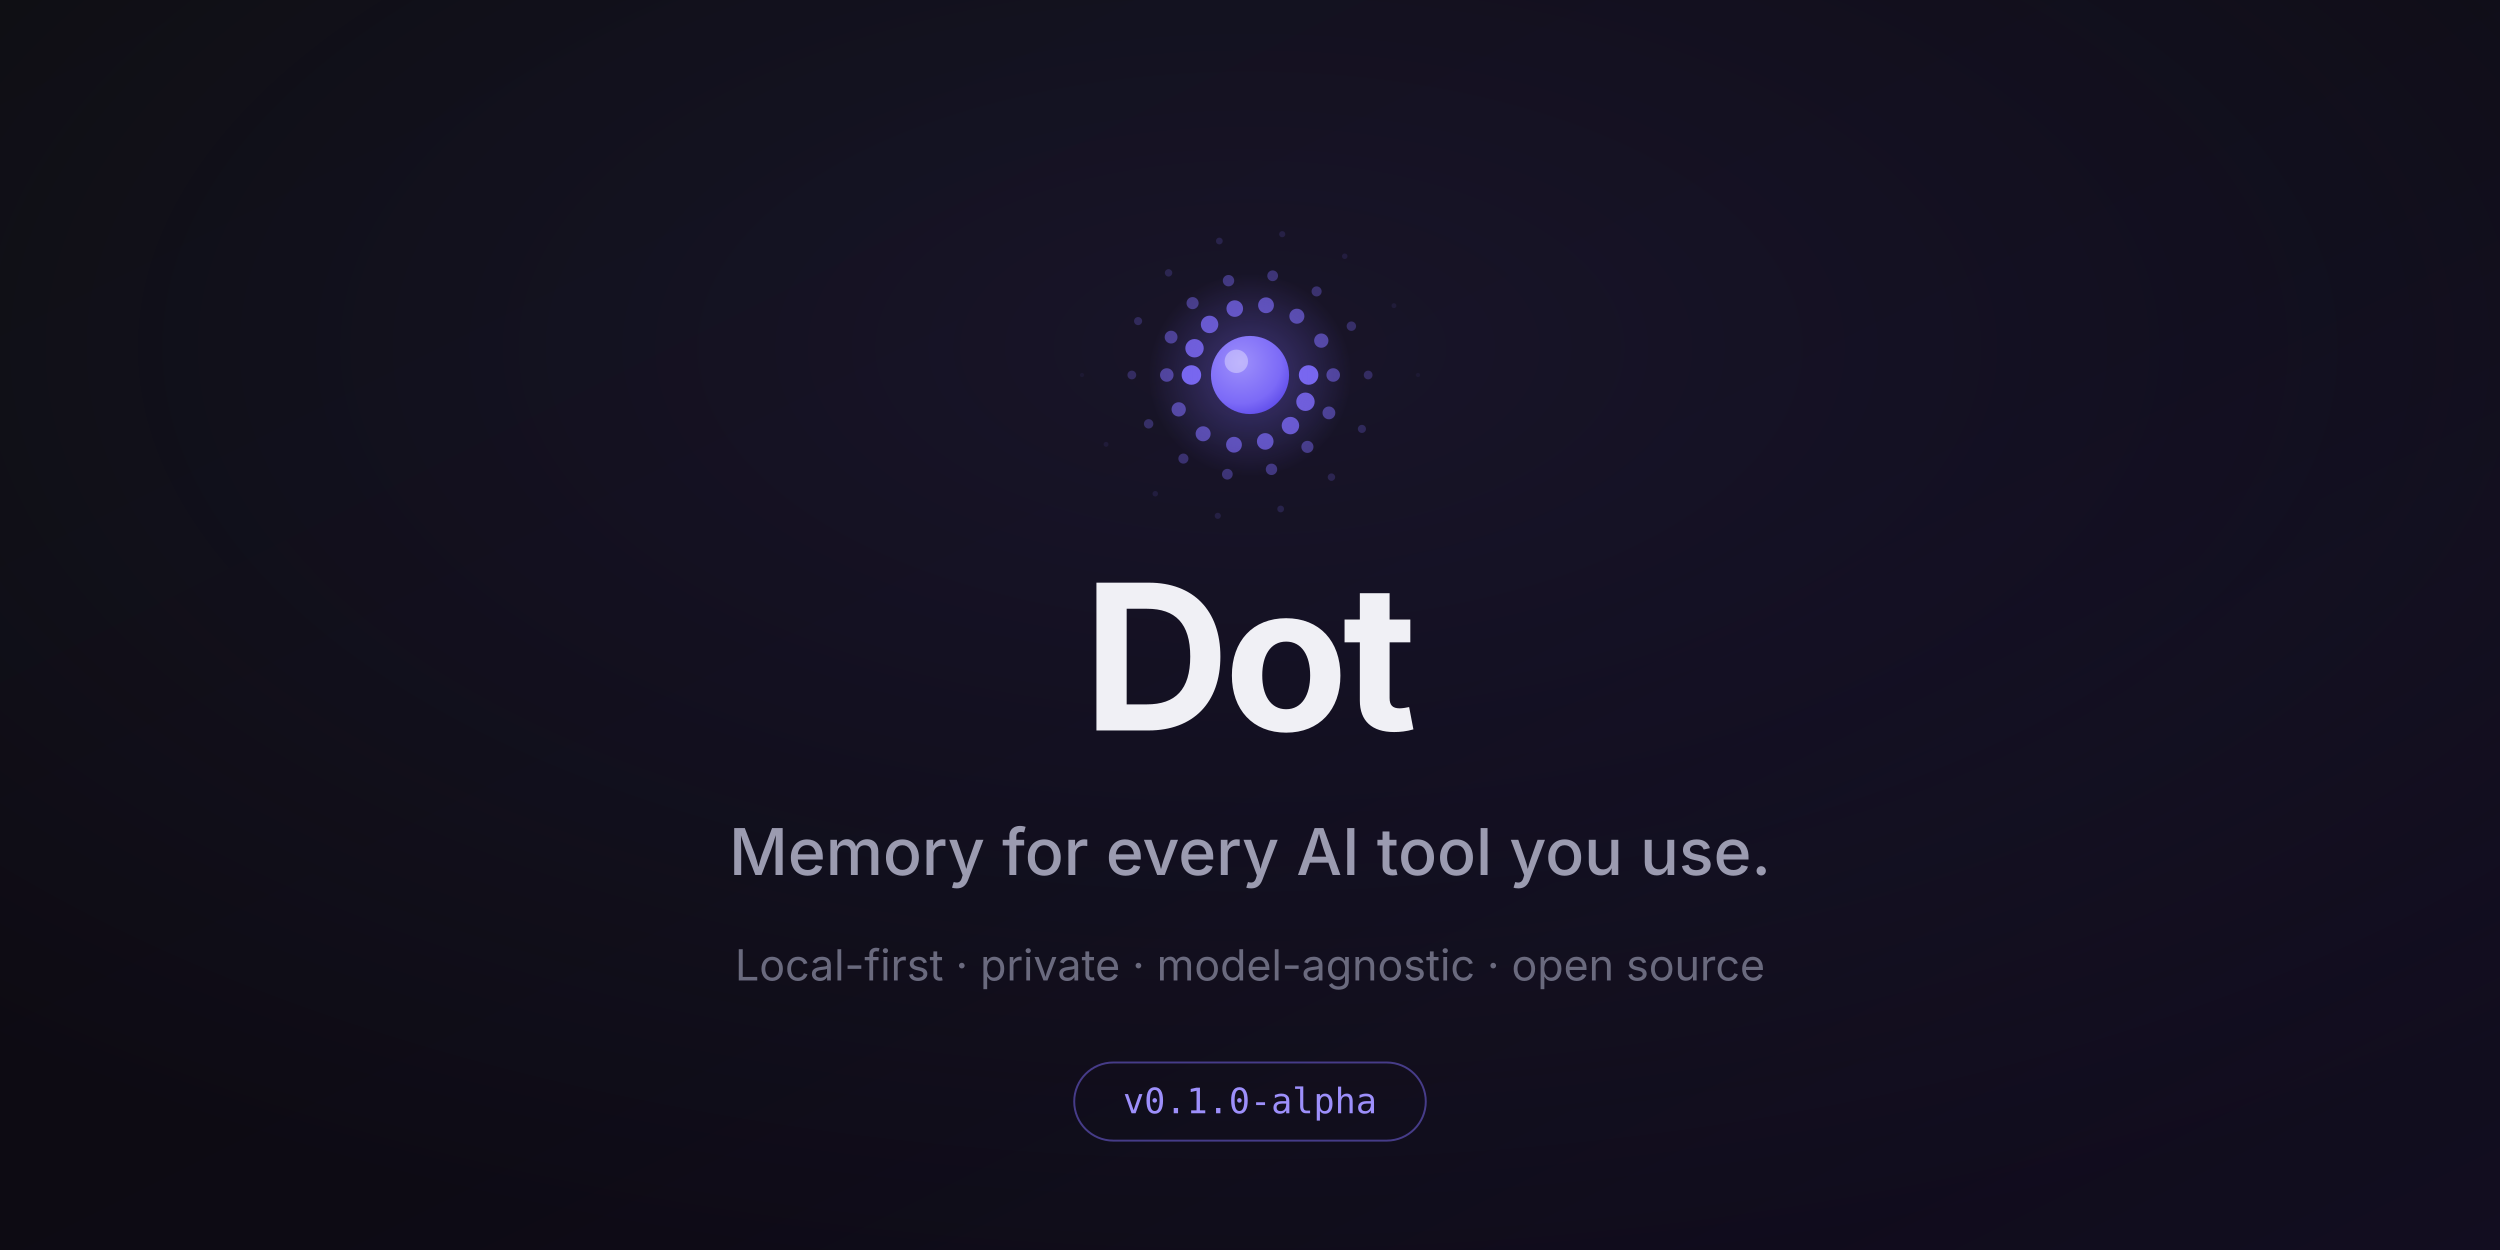
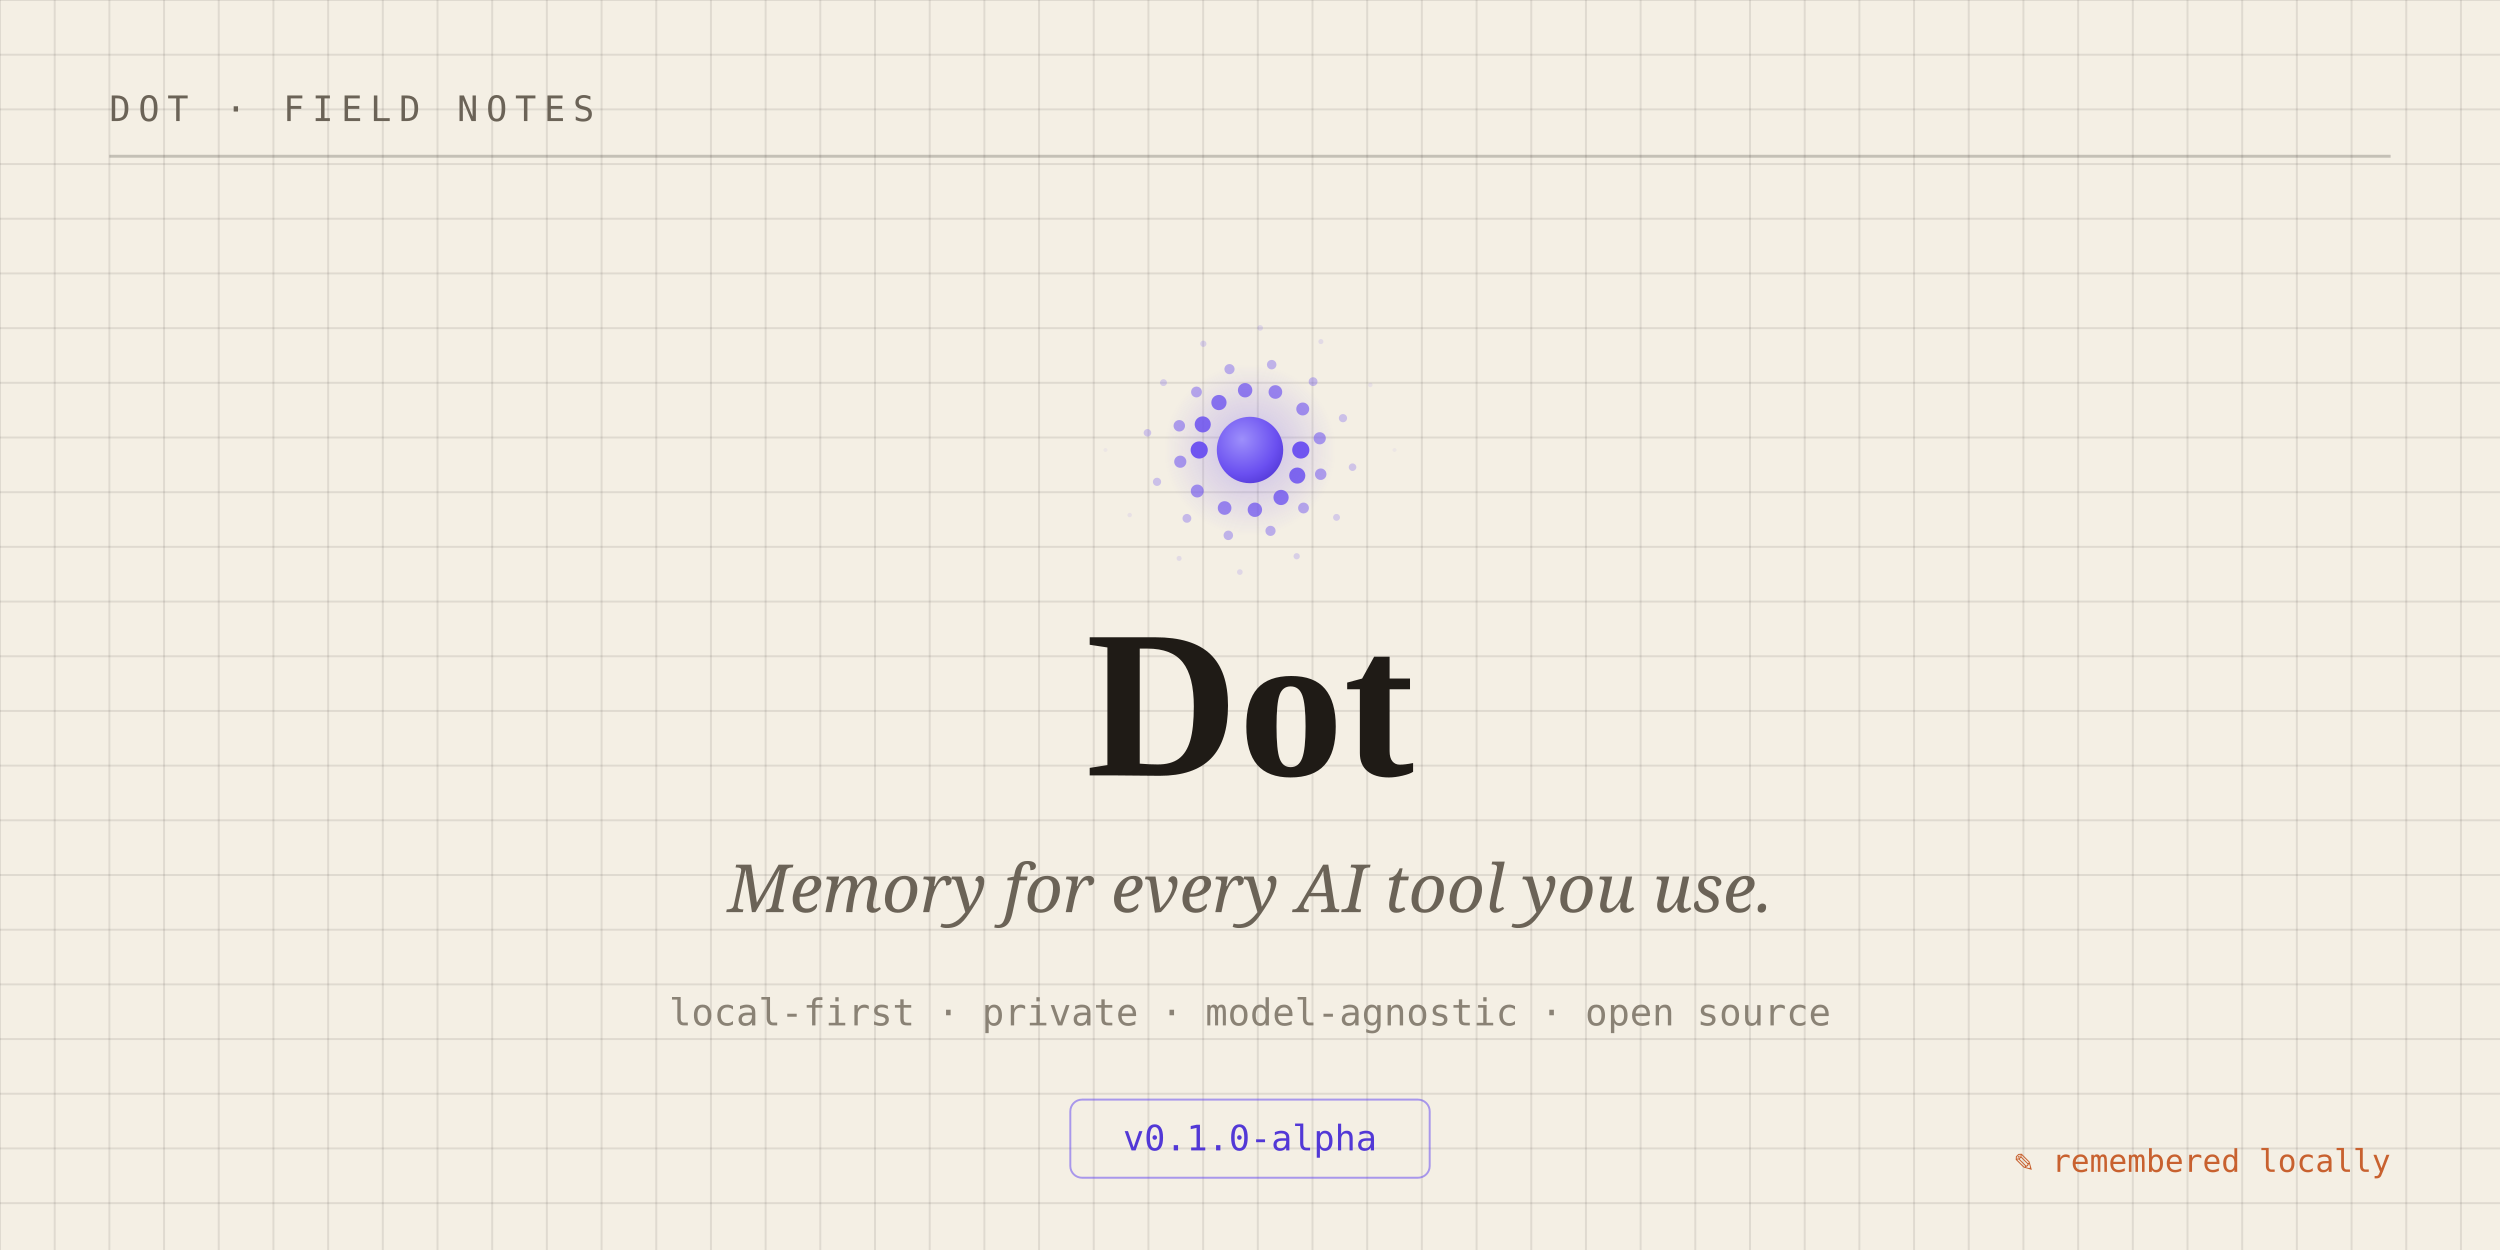
<svg xmlns="http://www.w3.org/2000/svg" viewBox="0 0 1280 640" width="1280" height="640">
  <defs>
-     <linearGradient id="bg" x1="0" y1="0" x2="1" y2="1">
-       <stop offset="0%" stop-color="#0c0c0e" />
-       <stop offset="55%" stop-color="#0d0b14" />
-       <stop offset="100%" stop-color="#120d20" />
-     </linearGradient>
    <radialGradient id="halo" cx="50%" cy="50%" r="50%">
-       <stop offset="0%" stop-color="#7c6af7" stop-opacity="0.40" />
-       <stop offset="100%" stop-color="#7c6af7" stop-opacity="0" />
+       <stop offset="0%" stop-color="#6a4ff0" stop-opacity="0.32" />
+       <stop offset="100%" stop-color="#6a4ff0" stop-opacity="0" />
    </radialGradient>
    <radialGradient id="core" cx="38%" cy="34%" r="75%">
      <stop offset="0%" stop-color="#9d8ffb" />
-       <stop offset="70%" stop-color="#7c6af7" />
-       <stop offset="100%" stop-color="#5b48e8" />
-     </radialGradient>
-     <radialGradient id="vignette" cx="50%" cy="28%" r="75%">
-       <stop offset="0%" stop-color="#7c6af7" stop-opacity="0.10" />
-       <stop offset="100%" stop-color="#7c6af7" stop-opacity="0" />
+       <stop offset="70%" stop-color="#6a4ff0" />
+       <stop offset="100%" stop-color="#5238d6" />
    </radialGradient>
  </defs>
-   <rect width="1280" height="640" fill="url(#bg)" />
-   <rect width="1280" height="640" fill="url(#vignette)" />
-   <circle cx="670.0" cy="192.0" r="5.00" fill="#7c6af7" opacity="0.95" />
-   <circle cx="668.4" cy="205.7" r="4.71" fill="#7c6af7" opacity="0.84" />
-   <circle cx="660.7" cy="217.9" r="4.47" fill="#7c6af7" opacity="0.78" />
-   <circle cx="647.8" cy="226.0" r="4.25" fill="#7c6af7" opacity="0.72" />
-   <circle cx="631.8" cy="227.7" r="4.05" fill="#7c6af7" opacity="0.67" />
-   <circle cx="616.0" cy="222.1" r="3.85" fill="#7c6af7" opacity="0.62" />
-   <circle cx="603.5" cy="209.6" r="3.66" fill="#7c6af7" opacity="0.58" />
-   <circle cx="597.4" cy="192.0" r="3.47" fill="#7c6af7" opacity="0.54" />
-   <circle cx="599.6" cy="172.6" r="3.28" fill="#7c6af7" opacity="0.50" />
-   <circle cx="610.6" cy="155.2" r="3.10" fill="#7c6af7" opacity="0.46" />
-   <circle cx="629.0" cy="143.7" r="2.92" fill="#7c6af7" opacity="0.42" />
-   <circle cx="651.6" cy="141.2" r="2.75" fill="#7c6af7" opacity="0.38" />
-   <circle cx="674.1" cy="149.2" r="2.58" fill="#7c6af7" opacity="0.35" />
-   <circle cx="691.9" cy="167.0" r="2.41" fill="#7c6af7" opacity="0.31" />
-   <circle cx="700.5" cy="192.0" r="2.24" fill="#7c6af7" opacity="0.28" />
-   <circle cx="697.3" cy="219.6" r="2.07" fill="#7c6af7" opacity="0.25" />
-   <circle cx="681.7" cy="244.3" r="1.90" fill="#7c6af7" opacity="0.21" />
-   <circle cx="655.7" cy="260.6" r="1.74" fill="#7c6af7" opacity="0.18" />
-   <circle cx="623.5" cy="264.1" r="1.58" fill="#7c6af7" opacity="0.15" />
-   <circle cx="591.5" cy="252.8" r="1.42" fill="#7c6af7" opacity="0.12" />
-   <circle cx="566.3" cy="227.5" r="1.26" fill="#7c6af7" opacity="0.09" />
-   <circle cx="554.0" cy="192.0" r="1.10" fill="#7c6af7" opacity="0.06" />
-   <circle cx="610.0" cy="192.0" r="5.00" fill="#7c6af7" opacity="0.95" />
-   <circle cx="611.6" cy="178.3" r="4.71" fill="#7c6af7" opacity="0.84" />
-   <circle cx="619.3" cy="166.1" r="4.47" fill="#7c6af7" opacity="0.78" />
-   <circle cx="632.2" cy="158.0" r="4.25" fill="#7c6af7" opacity="0.72" />
-   <circle cx="648.2" cy="156.3" r="4.05" fill="#7c6af7" opacity="0.67" />
-   <circle cx="664.0" cy="161.9" r="3.85" fill="#7c6af7" opacity="0.62" />
-   <circle cx="676.5" cy="174.4" r="3.66" fill="#7c6af7" opacity="0.58" />
-   <circle cx="682.6" cy="192.0" r="3.47" fill="#7c6af7" opacity="0.54" />
-   <circle cx="680.4" cy="211.4" r="3.28" fill="#7c6af7" opacity="0.50" />
-   <circle cx="669.4" cy="228.8" r="3.10" fill="#7c6af7" opacity="0.46" />
-   <circle cx="651.0" cy="240.3" r="2.92" fill="#7c6af7" opacity="0.42" />
-   <circle cx="628.4" cy="242.8" r="2.75" fill="#7c6af7" opacity="0.38" />
-   <circle cx="605.9" cy="234.8" r="2.58" fill="#7c6af7" opacity="0.35" />
-   <circle cx="588.1" cy="217.0" r="2.41" fill="#7c6af7" opacity="0.31" />
-   <circle cx="579.5" cy="192.0" r="2.24" fill="#7c6af7" opacity="0.28" />
-   <circle cx="582.7" cy="164.4" r="2.07" fill="#7c6af7" opacity="0.25" />
-   <circle cx="598.3" cy="139.7" r="1.90" fill="#7c6af7" opacity="0.21" />
-   <circle cx="624.3" cy="123.4" r="1.74" fill="#7c6af7" opacity="0.18" />
-   <circle cx="656.5" cy="119.9" r="1.58" fill="#7c6af7" opacity="0.15" />
-   <circle cx="688.5" cy="131.2" r="1.42" fill="#7c6af7" opacity="0.12" />
-   <circle cx="713.7" cy="156.5" r="1.26" fill="#7c6af7" opacity="0.09" />
-   <circle cx="726.0" cy="192.0" r="1.10" fill="#7c6af7" opacity="0.06" />
-   <circle cx="640.0" cy="192.0" r="52" fill="url(#halo)" />
-   <circle cx="640.0" cy="192.0" r="20" fill="url(#core)" />
-   <circle cx="633" cy="185" r="6" fill="#fff" opacity="0.35" />
-   <text x="640.0" y="374" text-anchor="middle" font-family="Inter, Arial, sans-serif" font-size="104" font-weight="700" letter-spacing="-3" fill="#f0f0f5">Dot</text>
-   <text x="640.0" y="448" text-anchor="middle" font-family="Inter, Arial, sans-serif" font-size="33" font-weight="500" fill="#9b9bb0">Memory for every AI tool you use.</text>
-   <text x="640.0" y="502" text-anchor="middle" font-family="Inter, Arial, sans-serif" font-size="22" font-weight="400" fill="#6a6a7e">Local-first  ·  private  ·  model-agnostic  ·  open source</text>
+   <rect width="1280" height="640" fill="#f4efe4" />
+   <line x1="0" y1="0" x2="0" y2="640" stroke="rgba(31,27,22,0.10)" stroke-width="1" />
+   <line x1="28" y1="0" x2="28" y2="640" stroke="rgba(31,27,22,0.10)" stroke-width="1" />
+   <line x1="56" y1="0" x2="56" y2="640" stroke="rgba(31,27,22,0.10)" stroke-width="1" />
+   <line x1="84" y1="0" x2="84" y2="640" stroke="rgba(31,27,22,0.10)" stroke-width="1" />
+   <line x1="112" y1="0" x2="112" y2="640" stroke="rgba(31,27,22,0.10)" stroke-width="1" />
+   <line x1="140" y1="0" x2="140" y2="640" stroke="rgba(31,27,22,0.10)" stroke-width="1" />
+   <line x1="168" y1="0" x2="168" y2="640" stroke="rgba(31,27,22,0.10)" stroke-width="1" />
+   <line x1="196" y1="0" x2="196" y2="640" stroke="rgba(31,27,22,0.10)" stroke-width="1" />
+   <line x1="224" y1="0" x2="224" y2="640" stroke="rgba(31,27,22,0.10)" stroke-width="1" />
+   <line x1="252" y1="0" x2="252" y2="640" stroke="rgba(31,27,22,0.10)" stroke-width="1" />
+   <line x1="280" y1="0" x2="280" y2="640" stroke="rgba(31,27,22,0.10)" stroke-width="1" />
+   <line x1="308" y1="0" x2="308" y2="640" stroke="rgba(31,27,22,0.10)" stroke-width="1" />
+   <line x1="336" y1="0" x2="336" y2="640" stroke="rgba(31,27,22,0.10)" stroke-width="1" />
+   <line x1="364" y1="0" x2="364" y2="640" stroke="rgba(31,27,22,0.10)" stroke-width="1" />
+   <line x1="392" y1="0" x2="392" y2="640" stroke="rgba(31,27,22,0.10)" stroke-width="1" />
+   <line x1="420" y1="0" x2="420" y2="640" stroke="rgba(31,27,22,0.10)" stroke-width="1" />
+   <line x1="448" y1="0" x2="448" y2="640" stroke="rgba(31,27,22,0.10)" stroke-width="1" />
+   <line x1="476" y1="0" x2="476" y2="640" stroke="rgba(31,27,22,0.10)" stroke-width="1" />
+   <line x1="504" y1="0" x2="504" y2="640" stroke="rgba(31,27,22,0.10)" stroke-width="1" />
+   <line x1="532" y1="0" x2="532" y2="640" stroke="rgba(31,27,22,0.10)" stroke-width="1" />
+   <line x1="560" y1="0" x2="560" y2="640" stroke="rgba(31,27,22,0.10)" stroke-width="1" />
+   <line x1="588" y1="0" x2="588" y2="640" stroke="rgba(31,27,22,0.10)" stroke-width="1" />
+   <line x1="616" y1="0" x2="616" y2="640" stroke="rgba(31,27,22,0.10)" stroke-width="1" />
+   <line x1="644" y1="0" x2="644" y2="640" stroke="rgba(31,27,22,0.10)" stroke-width="1" />
+   <line x1="672" y1="0" x2="672" y2="640" stroke="rgba(31,27,22,0.10)" stroke-width="1" />
+   <line x1="700" y1="0" x2="700" y2="640" stroke="rgba(31,27,22,0.10)" stroke-width="1" />
+   <line x1="728" y1="0" x2="728" y2="640" stroke="rgba(31,27,22,0.10)" stroke-width="1" />
+   <line x1="756" y1="0" x2="756" y2="640" stroke="rgba(31,27,22,0.10)" stroke-width="1" />
+   <line x1="784" y1="0" x2="784" y2="640" stroke="rgba(31,27,22,0.10)" stroke-width="1" />
+   <line x1="812" y1="0" x2="812" y2="640" stroke="rgba(31,27,22,0.10)" stroke-width="1" />
+   <line x1="840" y1="0" x2="840" y2="640" stroke="rgba(31,27,22,0.10)" stroke-width="1" />
+   <line x1="868" y1="0" x2="868" y2="640" stroke="rgba(31,27,22,0.10)" stroke-width="1" />
+   <line x1="896" y1="0" x2="896" y2="640" stroke="rgba(31,27,22,0.10)" stroke-width="1" />
+   <line x1="924" y1="0" x2="924" y2="640" stroke="rgba(31,27,22,0.10)" stroke-width="1" />
+   <line x1="952" y1="0" x2="952" y2="640" stroke="rgba(31,27,22,0.10)" stroke-width="1" />
+   <line x1="980" y1="0" x2="980" y2="640" stroke="rgba(31,27,22,0.10)" stroke-width="1" />
+   <line x1="1008" y1="0" x2="1008" y2="640" stroke="rgba(31,27,22,0.10)" stroke-width="1" />
+   <line x1="1036" y1="0" x2="1036" y2="640" stroke="rgba(31,27,22,0.10)" stroke-width="1" />
+   <line x1="1064" y1="0" x2="1064" y2="640" stroke="rgba(31,27,22,0.10)" stroke-width="1" />
+   <line x1="1092" y1="0" x2="1092" y2="640" stroke="rgba(31,27,22,0.10)" stroke-width="1" />
+   <line x1="1120" y1="0" x2="1120" y2="640" stroke="rgba(31,27,22,0.10)" stroke-width="1" />
+   <line x1="1148" y1="0" x2="1148" y2="640" stroke="rgba(31,27,22,0.10)" stroke-width="1" />
+   <line x1="1176" y1="0" x2="1176" y2="640" stroke="rgba(31,27,22,0.10)" stroke-width="1" />
+   <line x1="1204" y1="0" x2="1204" y2="640" stroke="rgba(31,27,22,0.10)" stroke-width="1" />
+   <line x1="1232" y1="0" x2="1232" y2="640" stroke="rgba(31,27,22,0.10)" stroke-width="1" />
+   <line x1="1260" y1="0" x2="1260" y2="640" stroke="rgba(31,27,22,0.10)" stroke-width="1" />
+   <line x1="0" y1="0" x2="1280" y2="0" stroke="rgba(31,27,22,0.10)" stroke-width="1" />
+   <line x1="0" y1="28" x2="1280" y2="28" stroke="rgba(31,27,22,0.10)" stroke-width="1" />
+   <line x1="0" y1="56" x2="1280" y2="56" stroke="rgba(31,27,22,0.10)" stroke-width="1" />
+   <line x1="0" y1="84" x2="1280" y2="84" stroke="rgba(31,27,22,0.10)" stroke-width="1" />
+   <line x1="0" y1="112" x2="1280" y2="112" stroke="rgba(31,27,22,0.10)" stroke-width="1" />
+   <line x1="0" y1="140" x2="1280" y2="140" stroke="rgba(31,27,22,0.10)" stroke-width="1" />
+   <line x1="0" y1="168" x2="1280" y2="168" stroke="rgba(31,27,22,0.10)" stroke-width="1" />
+   <line x1="0" y1="196" x2="1280" y2="196" stroke="rgba(31,27,22,0.10)" stroke-width="1" />
+   <line x1="0" y1="224" x2="1280" y2="224" stroke="rgba(31,27,22,0.10)" stroke-width="1" />
+   <line x1="0" y1="252" x2="1280" y2="252" stroke="rgba(31,27,22,0.10)" stroke-width="1" />
+   <line x1="0" y1="280" x2="1280" y2="280" stroke="rgba(31,27,22,0.10)" stroke-width="1" />
+   <line x1="0" y1="308" x2="1280" y2="308" stroke="rgba(31,27,22,0.10)" stroke-width="1" />
+   <line x1="0" y1="336" x2="1280" y2="336" stroke="rgba(31,27,22,0.10)" stroke-width="1" />
+   <line x1="0" y1="364" x2="1280" y2="364" stroke="rgba(31,27,22,0.10)" stroke-width="1" />
+   <line x1="0" y1="392" x2="1280" y2="392" stroke="rgba(31,27,22,0.10)" stroke-width="1" />
+   <line x1="0" y1="420" x2="1280" y2="420" stroke="rgba(31,27,22,0.10)" stroke-width="1" />
+   <line x1="0" y1="448" x2="1280" y2="448" stroke="rgba(31,27,22,0.10)" stroke-width="1" />
+   <line x1="0" y1="476" x2="1280" y2="476" stroke="rgba(31,27,22,0.10)" stroke-width="1" />
+   <line x1="0" y1="504" x2="1280" y2="504" stroke="rgba(31,27,22,0.10)" stroke-width="1" />
+   <line x1="0" y1="532" x2="1280" y2="532" stroke="rgba(31,27,22,0.10)" stroke-width="1" />
+   <line x1="0" y1="560" x2="1280" y2="560" stroke="rgba(31,27,22,0.10)" stroke-width="1" />
+   <line x1="0" y1="588" x2="1280" y2="588" stroke="rgba(31,27,22,0.10)" stroke-width="1" />
+   <line x1="0" y1="616" x2="1280" y2="616" stroke="rgba(31,27,22,0.10)" stroke-width="1" />
+   <text x="56" y="62" font-family="JetBrains Mono, monospace" font-size="18" letter-spacing="4" fill="#6b6357">DOT · FIELD NOTES</text>
+   <line x1="56" y1="80" x2="1224" y2="80" stroke="rgba(31,27,22,0.22)" stroke-width="1.5" />
+   <circle cx="666.0" cy="230.4" r="4.40" fill="#6a4ff0" opacity="0.95" />
+   <circle cx="664.2" cy="243.5" r="4.12" fill="#6a4ff0" opacity="0.84" />
+   <circle cx="655.9" cy="254.7" r="3.90" fill="#6a4ff0" opacity="0.77" />
+   <circle cx="642.5" cy="261.0" r="3.69" fill="#6a4ff0" opacity="0.71" />
+   <circle cx="627.0" cy="260.1" r="3.50" fill="#6a4ff0" opacity="0.65" />
+   <circle cx="613.0" cy="251.4" r="3.31" fill="#6a4ff0" opacity="0.60" />
+   <circle cx="604.3" cy="236.4" r="3.12" fill="#6a4ff0" opacity="0.55" />
+   <circle cx="603.8" cy="218.0" r="2.94" fill="#6a4ff0" opacity="0.51" />
+   <circle cx="612.6" cy="200.7" r="2.77" fill="#6a4ff0" opacity="0.46" />
+   <circle cx="629.5" cy="189.0" r="2.60" fill="#6a4ff0" opacity="0.42" />
+   <circle cx="651.1" cy="186.7" r="2.43" fill="#6a4ff0" opacity="0.38" />
+   <circle cx="672.3" cy="195.4" r="2.26" fill="#6a4ff0" opacity="0.34" />
+   <circle cx="687.6" cy="214.1" r="2.10" fill="#6a4ff0" opacity="0.30" />
+   <circle cx="692.5" cy="239.2" r="1.94" fill="#6a4ff0" opacity="0.27" />
+   <circle cx="684.3" cy="264.9" r="1.78" fill="#6a4ff0" opacity="0.23" />
+   <circle cx="663.9" cy="284.8" r="1.62" fill="#6a4ff0" opacity="0.20" />
+   <circle cx="634.8" cy="292.9" r="1.46" fill="#6a4ff0" opacity="0.16" />
+   <circle cx="603.7" cy="285.9" r="1.31" fill="#6a4ff0" opacity="0.13" />
+   <circle cx="578.4" cy="263.7" r="1.15" fill="#6a4ff0" opacity="0.09" />
+   <circle cx="566.0" cy="230.4" r="1.00" fill="#6a4ff0" opacity="0.06" />
+   <circle cx="614.0" cy="230.4" r="4.40" fill="#6a4ff0" opacity="0.95" />
+   <circle cx="615.8" cy="217.3" r="4.12" fill="#6a4ff0" opacity="0.84" />
+   <circle cx="624.1" cy="206.1" r="3.90" fill="#6a4ff0" opacity="0.77" />
+   <circle cx="637.5" cy="199.8" r="3.69" fill="#6a4ff0" opacity="0.71" />
+   <circle cx="653.0" cy="200.7" r="3.50" fill="#6a4ff0" opacity="0.65" />
+   <circle cx="667.0" cy="209.4" r="3.31" fill="#6a4ff0" opacity="0.60" />
+   <circle cx="675.7" cy="224.4" r="3.12" fill="#6a4ff0" opacity="0.55" />
+   <circle cx="676.2" cy="242.8" r="2.94" fill="#6a4ff0" opacity="0.51" />
+   <circle cx="667.4" cy="260.1" r="2.77" fill="#6a4ff0" opacity="0.46" />
+   <circle cx="650.5" cy="271.8" r="2.60" fill="#6a4ff0" opacity="0.42" />
+   <circle cx="628.9" cy="274.1" r="2.43" fill="#6a4ff0" opacity="0.38" />
+   <circle cx="607.7" cy="265.4" r="2.26" fill="#6a4ff0" opacity="0.34" />
+   <circle cx="592.4" cy="246.7" r="2.10" fill="#6a4ff0" opacity="0.30" />
+   <circle cx="587.5" cy="221.6" r="1.94" fill="#6a4ff0" opacity="0.27" />
+   <circle cx="595.7" cy="195.9" r="1.78" fill="#6a4ff0" opacity="0.23" />
+   <circle cx="616.1" cy="176.0" r="1.62" fill="#6a4ff0" opacity="0.20" />
+   <circle cx="645.2" cy="167.9" r="1.46" fill="#6a4ff0" opacity="0.16" />
+   <circle cx="676.3" cy="174.9" r="1.31" fill="#6a4ff0" opacity="0.13" />
+   <circle cx="701.6" cy="197.1" r="1.15" fill="#6a4ff0" opacity="0.09" />
+   <circle cx="714.0" cy="230.4" r="1.00" fill="#6a4ff0" opacity="0.06" />
+   <circle cx="640.0" cy="230.4" r="44" fill="url(#halo)" />
+   <circle cx="640.0" cy="230.4" r="17" fill="url(#core)" />
+   <text x="640.0" y="397" text-anchor="middle" font-family="Georgia, 'Times New Roman', serif" font-size="108" font-weight="700" fill="#1f1b16">Dot</text>
+   <text x="640.0" y="467" text-anchor="middle" font-family="Georgia, serif" font-style="italic" font-size="34" fill="#6b6357">Memory for every AI tool you use.</text>
+   <text x="640.0" y="525" text-anchor="middle" font-family="JetBrains Mono, monospace" font-size="19" fill="#8a8275">local-first   ·   private   ·   model-agnostic   ·   open source</text>
  <g>
-     <rect x="550" y="544" width="180" height="40" rx="20" fill="none" stroke="#7c6af7" stroke-opacity="0.5" />
-     <text x="640.0" y="570" text-anchor="middle" font-family="JetBrains Mono, monospace" font-size="18" fill="#9d8ffb">v0.1.0-alpha</text>
+     <rect x="548" y="563" width="184" height="40" rx="6" fill="none" stroke="#6a4ff0" stroke-opacity="0.55" />
+     <text x="640.0" y="589" text-anchor="middle" font-family="JetBrains Mono, monospace" font-size="18" fill="#5238d6">v0.1.0-alpha</text>
  </g>
+   <text x="1224" y="600" text-anchor="end" font-family="JetBrains Mono, monospace" font-size="16" fill="#c8612f">✎ remembered locally</text>
</svg>
